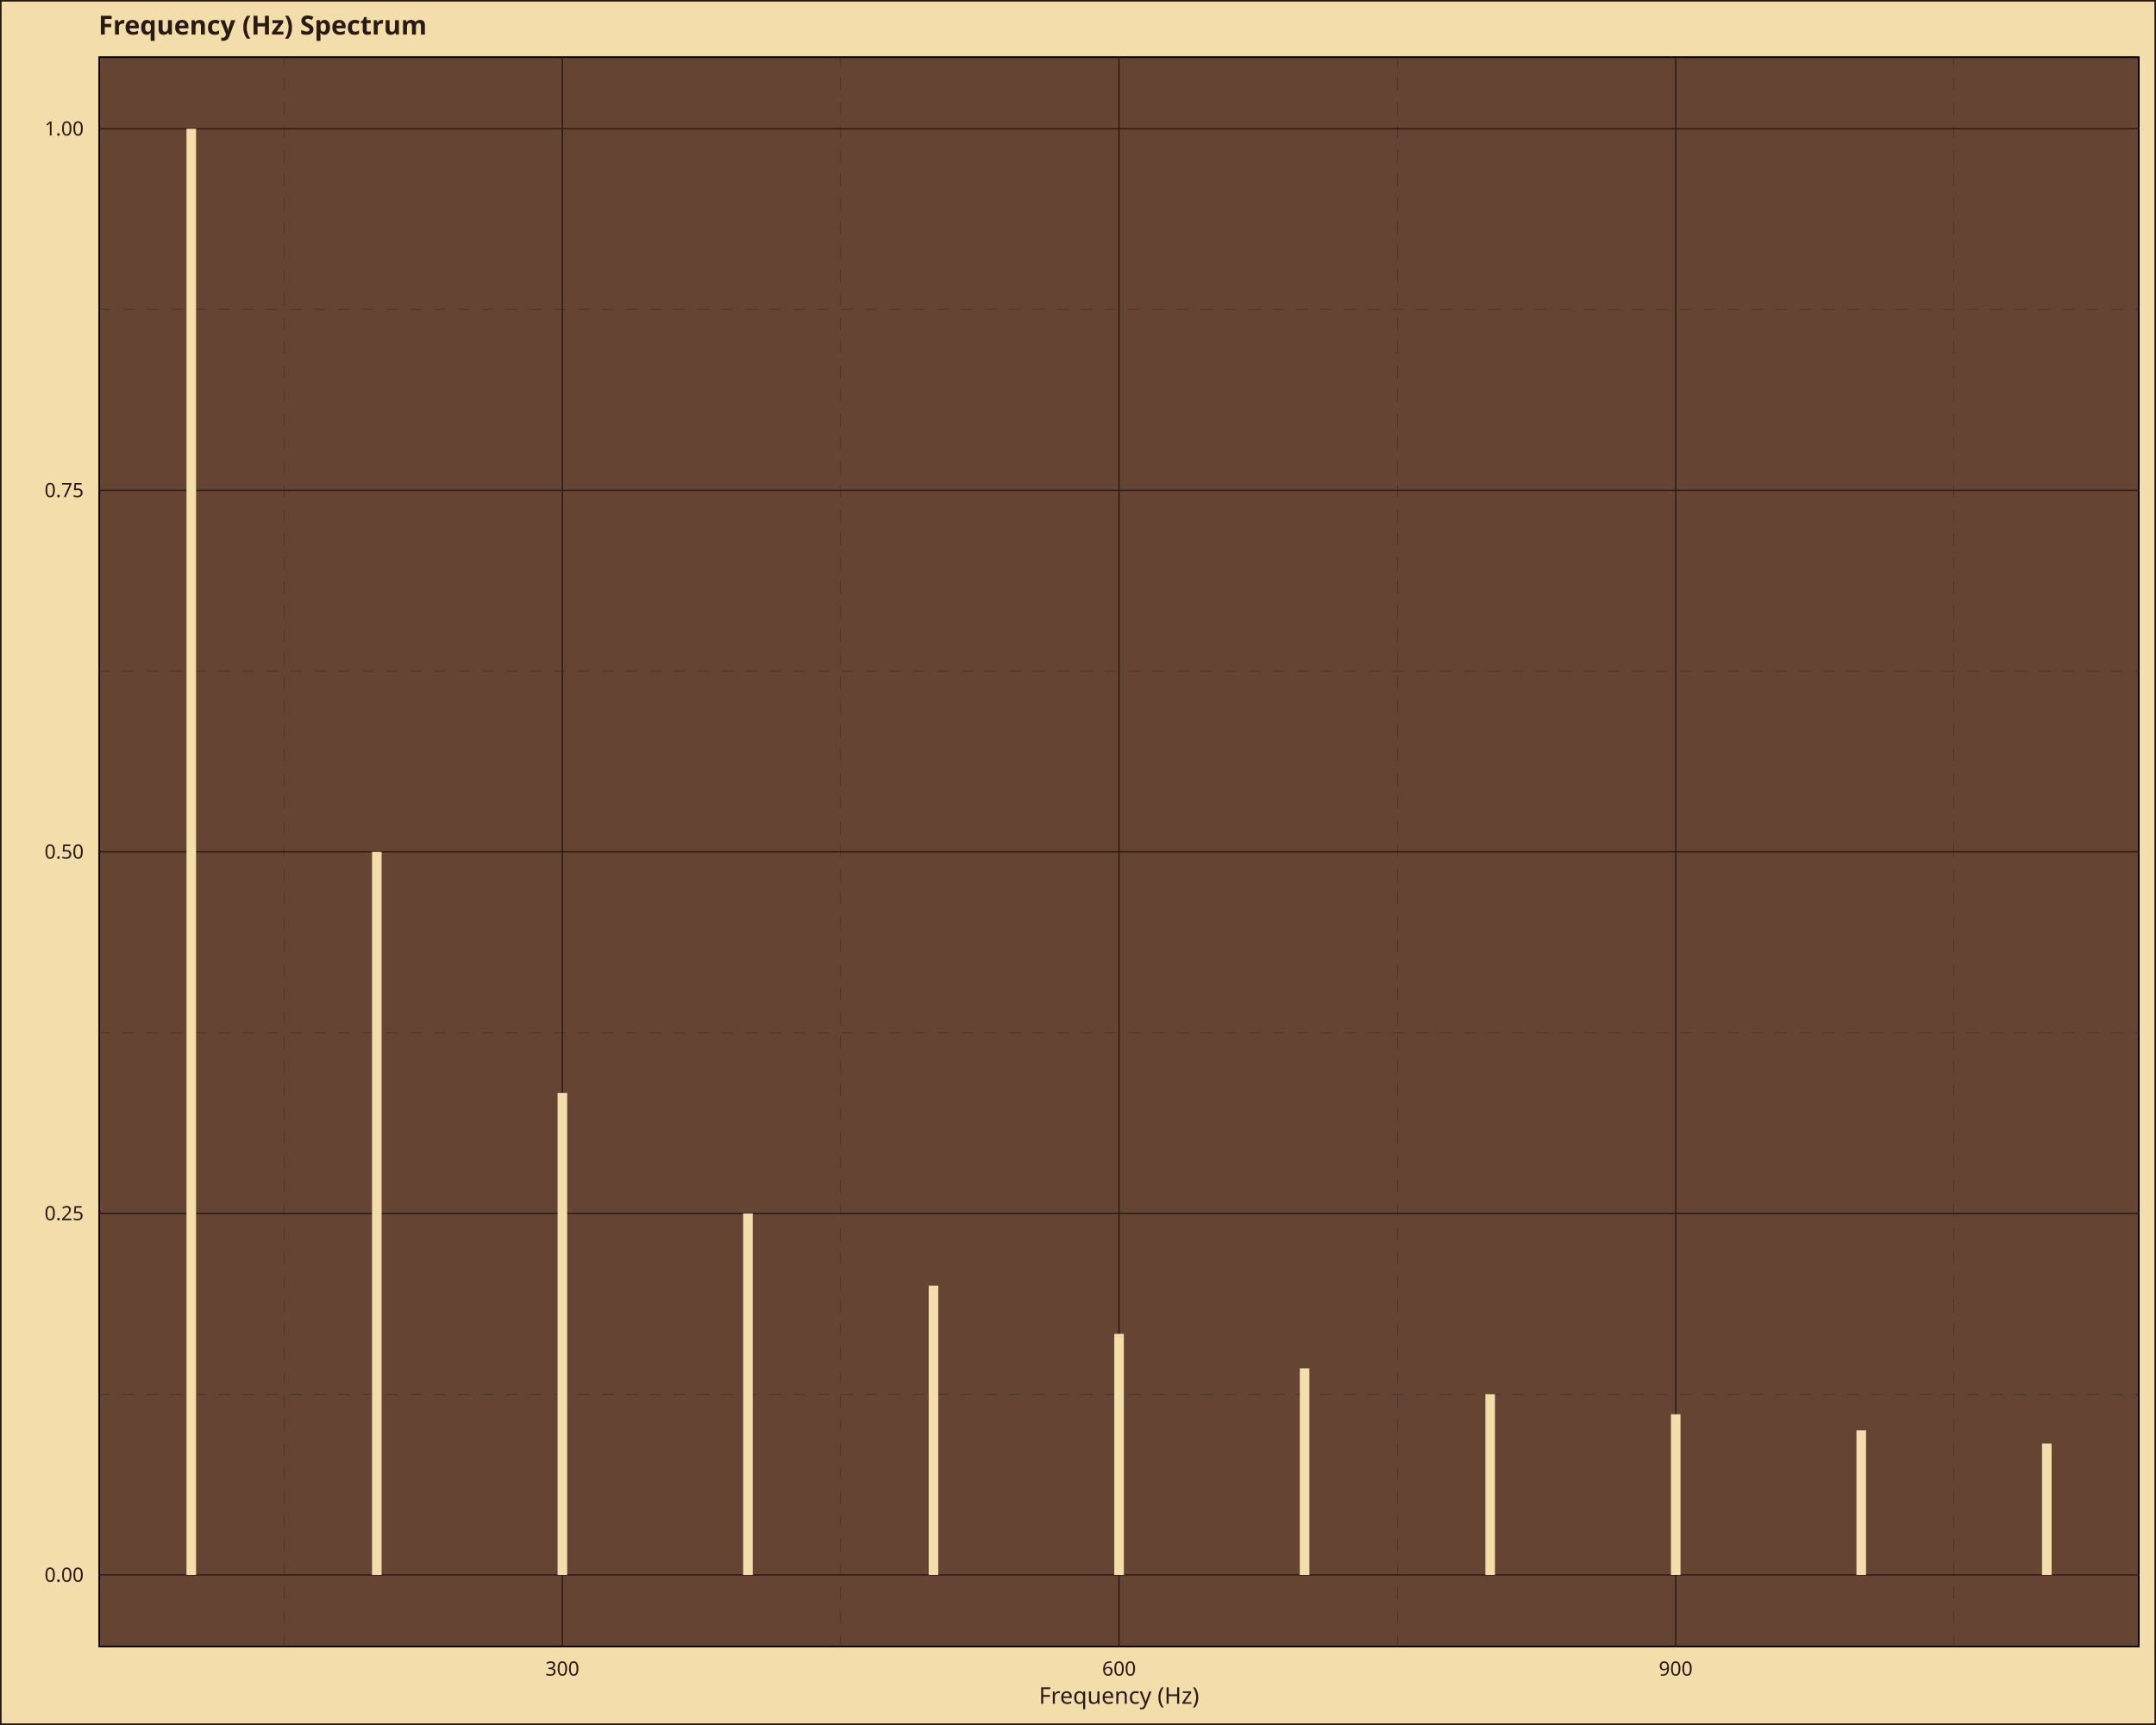
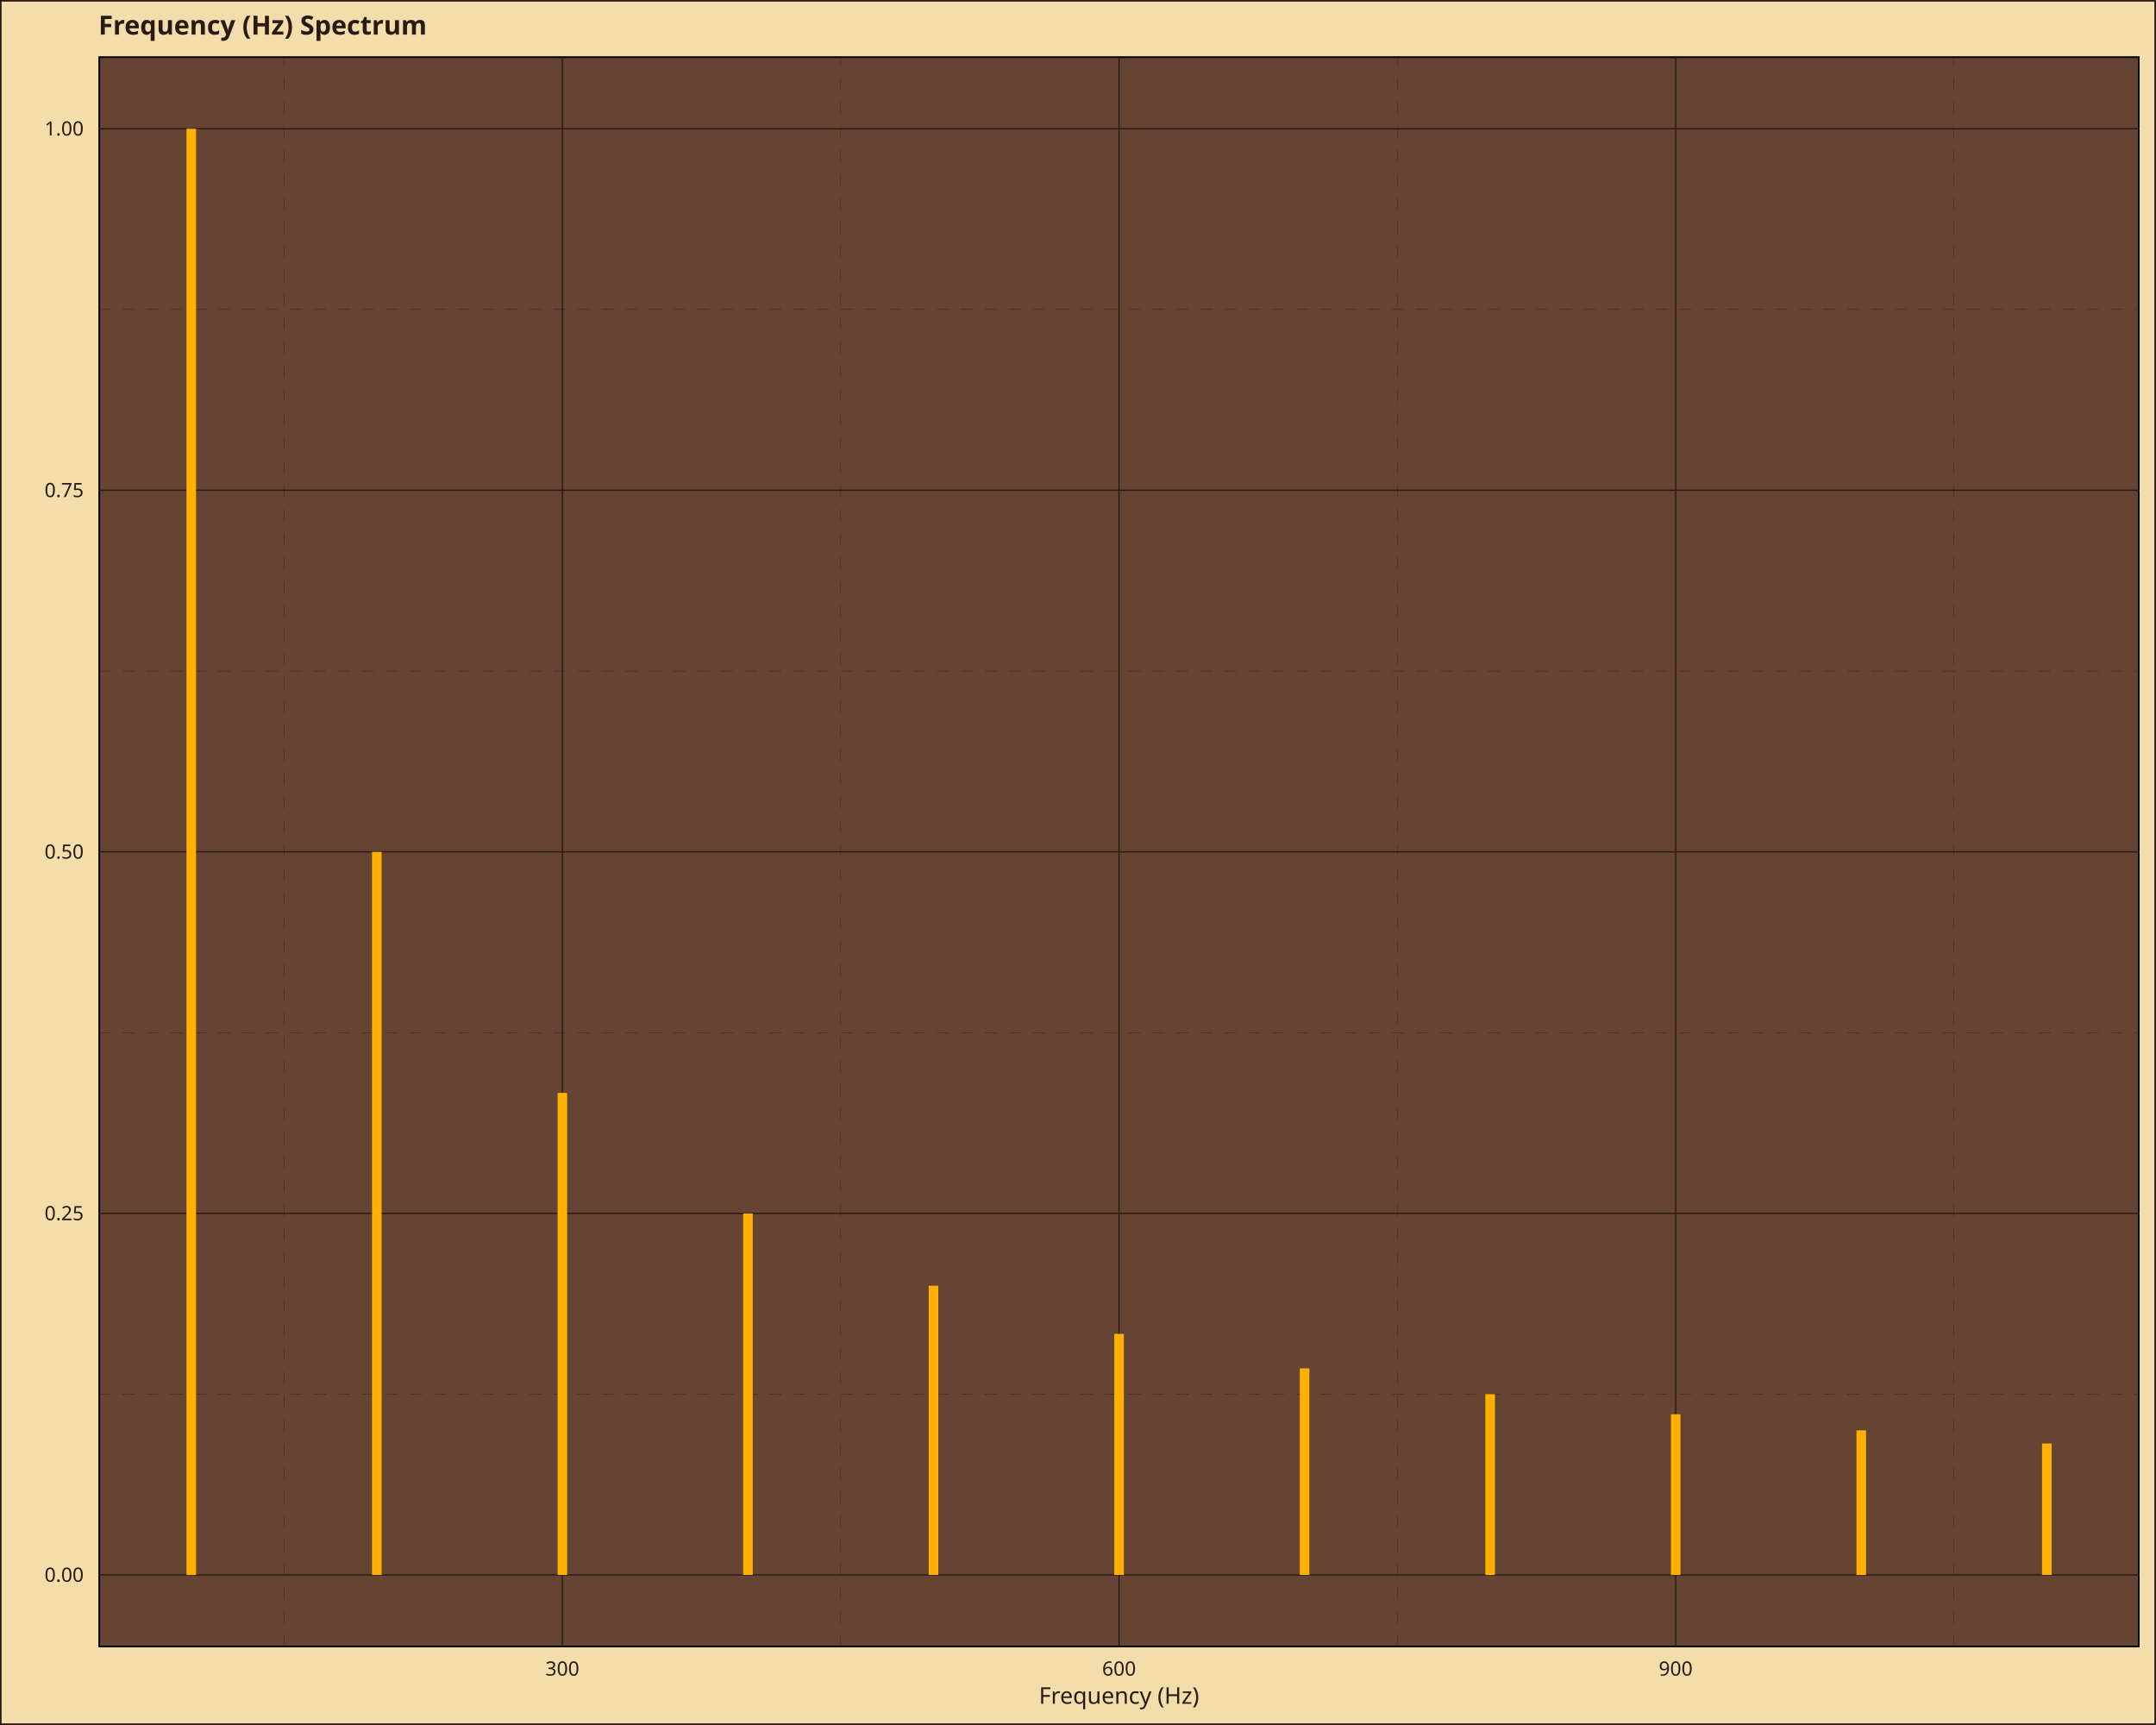
<svg xmlns="http://www.w3.org/2000/svg" class="svglite" data-engine-version="2.0" width="720.00pt" height="576.00pt" viewBox="0 0 720.00 576.00">
  <defs>
    <style type="text/css">
    .svglite line, .svglite polyline, .svglite polygon, .svglite path, .svglite rect, .svglite circle {
      fill: none;
      stroke: #000000;
      stroke-linecap: round;
      stroke-linejoin: round;
      stroke-miterlimit: 10.00;
    }
  </style>
  </defs>
  <rect width="100%" height="100%" style="stroke: none; fill: #FFFFFF;" />
  <defs>
    <clipPath id="cpMC4wMHw3MjAuMDB8MC4wMHw1NzYuMDA=">
      <rect x="0.00" y="0.00" width="720.00" height="576.00" />
    </clipPath>
  </defs>
  <g clip-path="url(#cpMC4wMHw3MjAuMDB8MC4wMHw1NzYuMDA=)">
    <rect x="0" y="0.00" width="720.00" height="576.00" style="stroke-width: 1.07; stroke: #291B14; fill: #F3DDAB;" />
  </g>
  <defs>
    <clipPath id="cpMzIuODl8NzE0LjUyfDE4Ljg0fDU1MC4wNA==">
      <rect x="32.89" y="18.84" width="681.63" height="531.20" />
    </clipPath>
  </defs>
  <g clip-path="url(#cpMzIuODl8NzE0LjUyfDE4Ljg0fDU1MC4wNA==)">
    <rect x="32.89" y="18.84" width="681.63" height="531.20" style="stroke-width: 1.07; fill: #664433;" />
    <polyline points="32.89,465.53 714.52,465.53 " style="stroke-width: 0.11; stroke: #291B14; stroke-dasharray: 4.00,4.00; stroke-linecap: butt;" />
    <polyline points="32.89,344.80 714.52,344.80 " style="stroke-width: 0.11; stroke: #291B14; stroke-dasharray: 4.00,4.00; stroke-linecap: butt;" />
    <polyline points="32.89,224.08 714.52,224.08 " style="stroke-width: 0.11; stroke: #291B14; stroke-dasharray: 4.00,4.00; stroke-linecap: butt;" />
    <polyline points="32.89,103.35 714.52,103.35 " style="stroke-width: 0.11; stroke: #291B14; stroke-dasharray: 4.00,4.00; stroke-linecap: butt;" />
    <polyline points="94.86,550.04 94.86,18.84 " style="stroke-width: 0.11; stroke: #291B14; stroke-dasharray: 4.00,4.00; stroke-linecap: butt;" />
    <polyline points="280.76,550.04 280.76,18.84 " style="stroke-width: 0.11; stroke: #291B14; stroke-dasharray: 4.00,4.00; stroke-linecap: butt;" />
    <polyline points="466.66,550.04 466.66,18.84 " style="stroke-width: 0.11; stroke: #291B14; stroke-dasharray: 4.00,4.00; stroke-linecap: butt;" />
    <polyline points="652.55,550.04 652.55,18.84 " style="stroke-width: 0.11; stroke: #291B14; stroke-dasharray: 4.00,4.00; stroke-linecap: butt;" />
    <polyline points="32.89,525.89 714.52,525.89 " style="stroke-width: 0.43; stroke: #291B14; stroke-linecap: butt;" />
    <polyline points="32.89,405.17 714.52,405.17 " style="stroke-width: 0.43; stroke: #291B14; stroke-linecap: butt;" />
    <polyline points="32.89,284.44 714.52,284.44 " style="stroke-width: 0.43; stroke: #291B14; stroke-linecap: butt;" />
    <polyline points="32.89,163.71 714.52,163.71 " style="stroke-width: 0.43; stroke: #291B14; stroke-linecap: butt;" />
    <polyline points="32.89,42.99 714.52,42.99 " style="stroke-width: 0.43; stroke: #291B14; stroke-linecap: butt;" />
    <polyline points="187.81,550.04 187.81,18.84 " style="stroke-width: 0.43; stroke: #291B14; stroke-linecap: butt;" />
    <polyline points="373.71,550.04 373.71,18.84 " style="stroke-width: 0.43; stroke: #291B14; stroke-linecap: butt;" />
    <polyline points="559.61,550.04 559.61,18.84 " style="stroke-width: 0.43; stroke: #291B14; stroke-linecap: butt;" />
-     <line x1="63.88" y1="42.99" x2="63.88" y2="525.89" style="stroke-width: 3.20; stroke: #F3DDAB; stroke-linecap: butt;" />
-     <line x1="125.84" y1="284.44" x2="125.84" y2="525.89" style="stroke-width: 3.20; stroke: #F3DDAB; stroke-linecap: butt;" />
-     <line x1="187.81" y1="364.93" x2="187.81" y2="525.89" style="stroke-width: 3.20; stroke: #F3DDAB; stroke-linecap: butt;" />
-     <line x1="249.78" y1="405.17" x2="249.78" y2="525.89" style="stroke-width: 3.20; stroke: #F3DDAB; stroke-linecap: butt;" />
-     <line x1="311.74" y1="429.31" x2="311.74" y2="525.89" style="stroke-width: 3.20; stroke: #F3DDAB; stroke-linecap: butt;" />
-     <line x1="373.71" y1="445.41" x2="373.71" y2="525.89" style="stroke-width: 3.20; stroke: #F3DDAB; stroke-linecap: butt;" />
-     <line x1="435.67" y1="456.91" x2="435.67" y2="525.89" style="stroke-width: 3.20; stroke: #F3DDAB; stroke-linecap: butt;" />
-     <line x1="497.64" y1="465.53" x2="497.64" y2="525.89" style="stroke-width: 3.20; stroke: #F3DDAB; stroke-linecap: butt;" />
-     <line x1="559.61" y1="472.24" x2="559.61" y2="525.89" style="stroke-width: 3.20; stroke: #F3DDAB; stroke-linecap: butt;" />
-     <line x1="621.57" y1="477.60" x2="621.57" y2="525.89" style="stroke-width: 3.20; stroke: #F3DDAB; stroke-linecap: butt;" />
-     <line x1="683.54" y1="481.99" x2="683.54" y2="525.89" style="stroke-width: 3.20; stroke: #F3DDAB; stroke-linecap: butt;" />
+     <line x1="63.88" y1="42.99" x2="63.88" y2="525.89" style="stroke-width: 3.20; stroke: #FFB000; stroke-linecap: butt;" />
+     <line x1="125.84" y1="284.44" x2="125.84" y2="525.89" style="stroke-width: 3.20; stroke: #FFB000; stroke-linecap: butt;" />
+     <line x1="187.81" y1="364.93" x2="187.81" y2="525.89" style="stroke-width: 3.20; stroke: #FFB000; stroke-linecap: butt;" />
+     <line x1="249.78" y1="405.17" x2="249.78" y2="525.89" style="stroke-width: 3.20; stroke: #FFB000; stroke-linecap: butt;" />
+     <line x1="311.74" y1="429.31" x2="311.74" y2="525.89" style="stroke-width: 3.20; stroke: #FFB000; stroke-linecap: butt;" />
+     <line x1="373.71" y1="445.41" x2="373.71" y2="525.89" style="stroke-width: 3.20; stroke: #FFB000; stroke-linecap: butt;" />
+     <line x1="435.67" y1="456.91" x2="435.67" y2="525.89" style="stroke-width: 3.20; stroke: #FFB000; stroke-linecap: butt;" />
+     <line x1="497.64" y1="465.53" x2="497.64" y2="525.89" style="stroke-width: 3.20; stroke: #FFB000; stroke-linecap: butt;" />
+     <line x1="559.61" y1="472.24" x2="559.61" y2="525.89" style="stroke-width: 3.20; stroke: #FFB000; stroke-linecap: butt;" />
+     <line x1="621.57" y1="477.60" x2="621.57" y2="525.89" style="stroke-width: 3.20; stroke: #FFB000; stroke-linecap: butt;" />
+     <line x1="683.54" y1="481.99" x2="683.54" y2="525.89" style="stroke-width: 3.20; stroke: #FFB000; stroke-linecap: butt;" />
  </g>
  <g clip-path="url(#cpMC4wMHw3MjAuMDB8MC4wMHw1NzYuMDA=)">
    <text x="27.96" y="528.17" text-anchor="end" style="font-size: 6.60px; fill: #291B14; font-family: sans;" textLength="12.85px" lengthAdjust="spacingAndGlyphs">0.00</text>
    <text x="27.96" y="407.44" text-anchor="end" style="font-size: 6.60px; fill: #291B14; font-family: sans;" textLength="12.85px" lengthAdjust="spacingAndGlyphs">0.25</text>
    <text x="27.96" y="286.71" text-anchor="end" style="font-size: 6.60px; fill: #291B14; font-family: sans;" textLength="12.85px" lengthAdjust="spacingAndGlyphs">0.50</text>
    <text x="27.96" y="165.99" text-anchor="end" style="font-size: 6.60px; fill: #291B14; font-family: sans;" textLength="12.85px" lengthAdjust="spacingAndGlyphs">0.75</text>
    <text x="27.96" y="45.26" text-anchor="end" style="font-size: 6.60px; fill: #291B14; font-family: sans;" textLength="12.85px" lengthAdjust="spacingAndGlyphs">1.00</text>
    <text x="187.81" y="559.51" text-anchor="middle" style="font-size: 6.60px; fill: #291B14; font-family: sans;" textLength="11.01px" lengthAdjust="spacingAndGlyphs">300</text>
    <text x="373.71" y="559.51" text-anchor="middle" style="font-size: 6.60px; fill: #291B14; font-family: sans;" textLength="11.01px" lengthAdjust="spacingAndGlyphs">600</text>
    <text x="559.61" y="559.51" text-anchor="middle" style="font-size: 6.60px; fill: #291B14; font-family: sans;" textLength="11.01px" lengthAdjust="spacingAndGlyphs">900</text>
    <text x="373.71" y="568.92" text-anchor="middle" style="font-size: 7.70px; fill: #291B14; font-family: sans;" textLength="53.07px" lengthAdjust="spacingAndGlyphs">Frequency (Hz)</text>
    <text x="32.89" y="11.54" style="font-size: 8.80px; font-weight: bold; fill: #291B14; font-family: sans;" textLength="100.76px" lengthAdjust="spacingAndGlyphs">Frequency (Hz) Spectrum</text>
  </g>
</svg>
